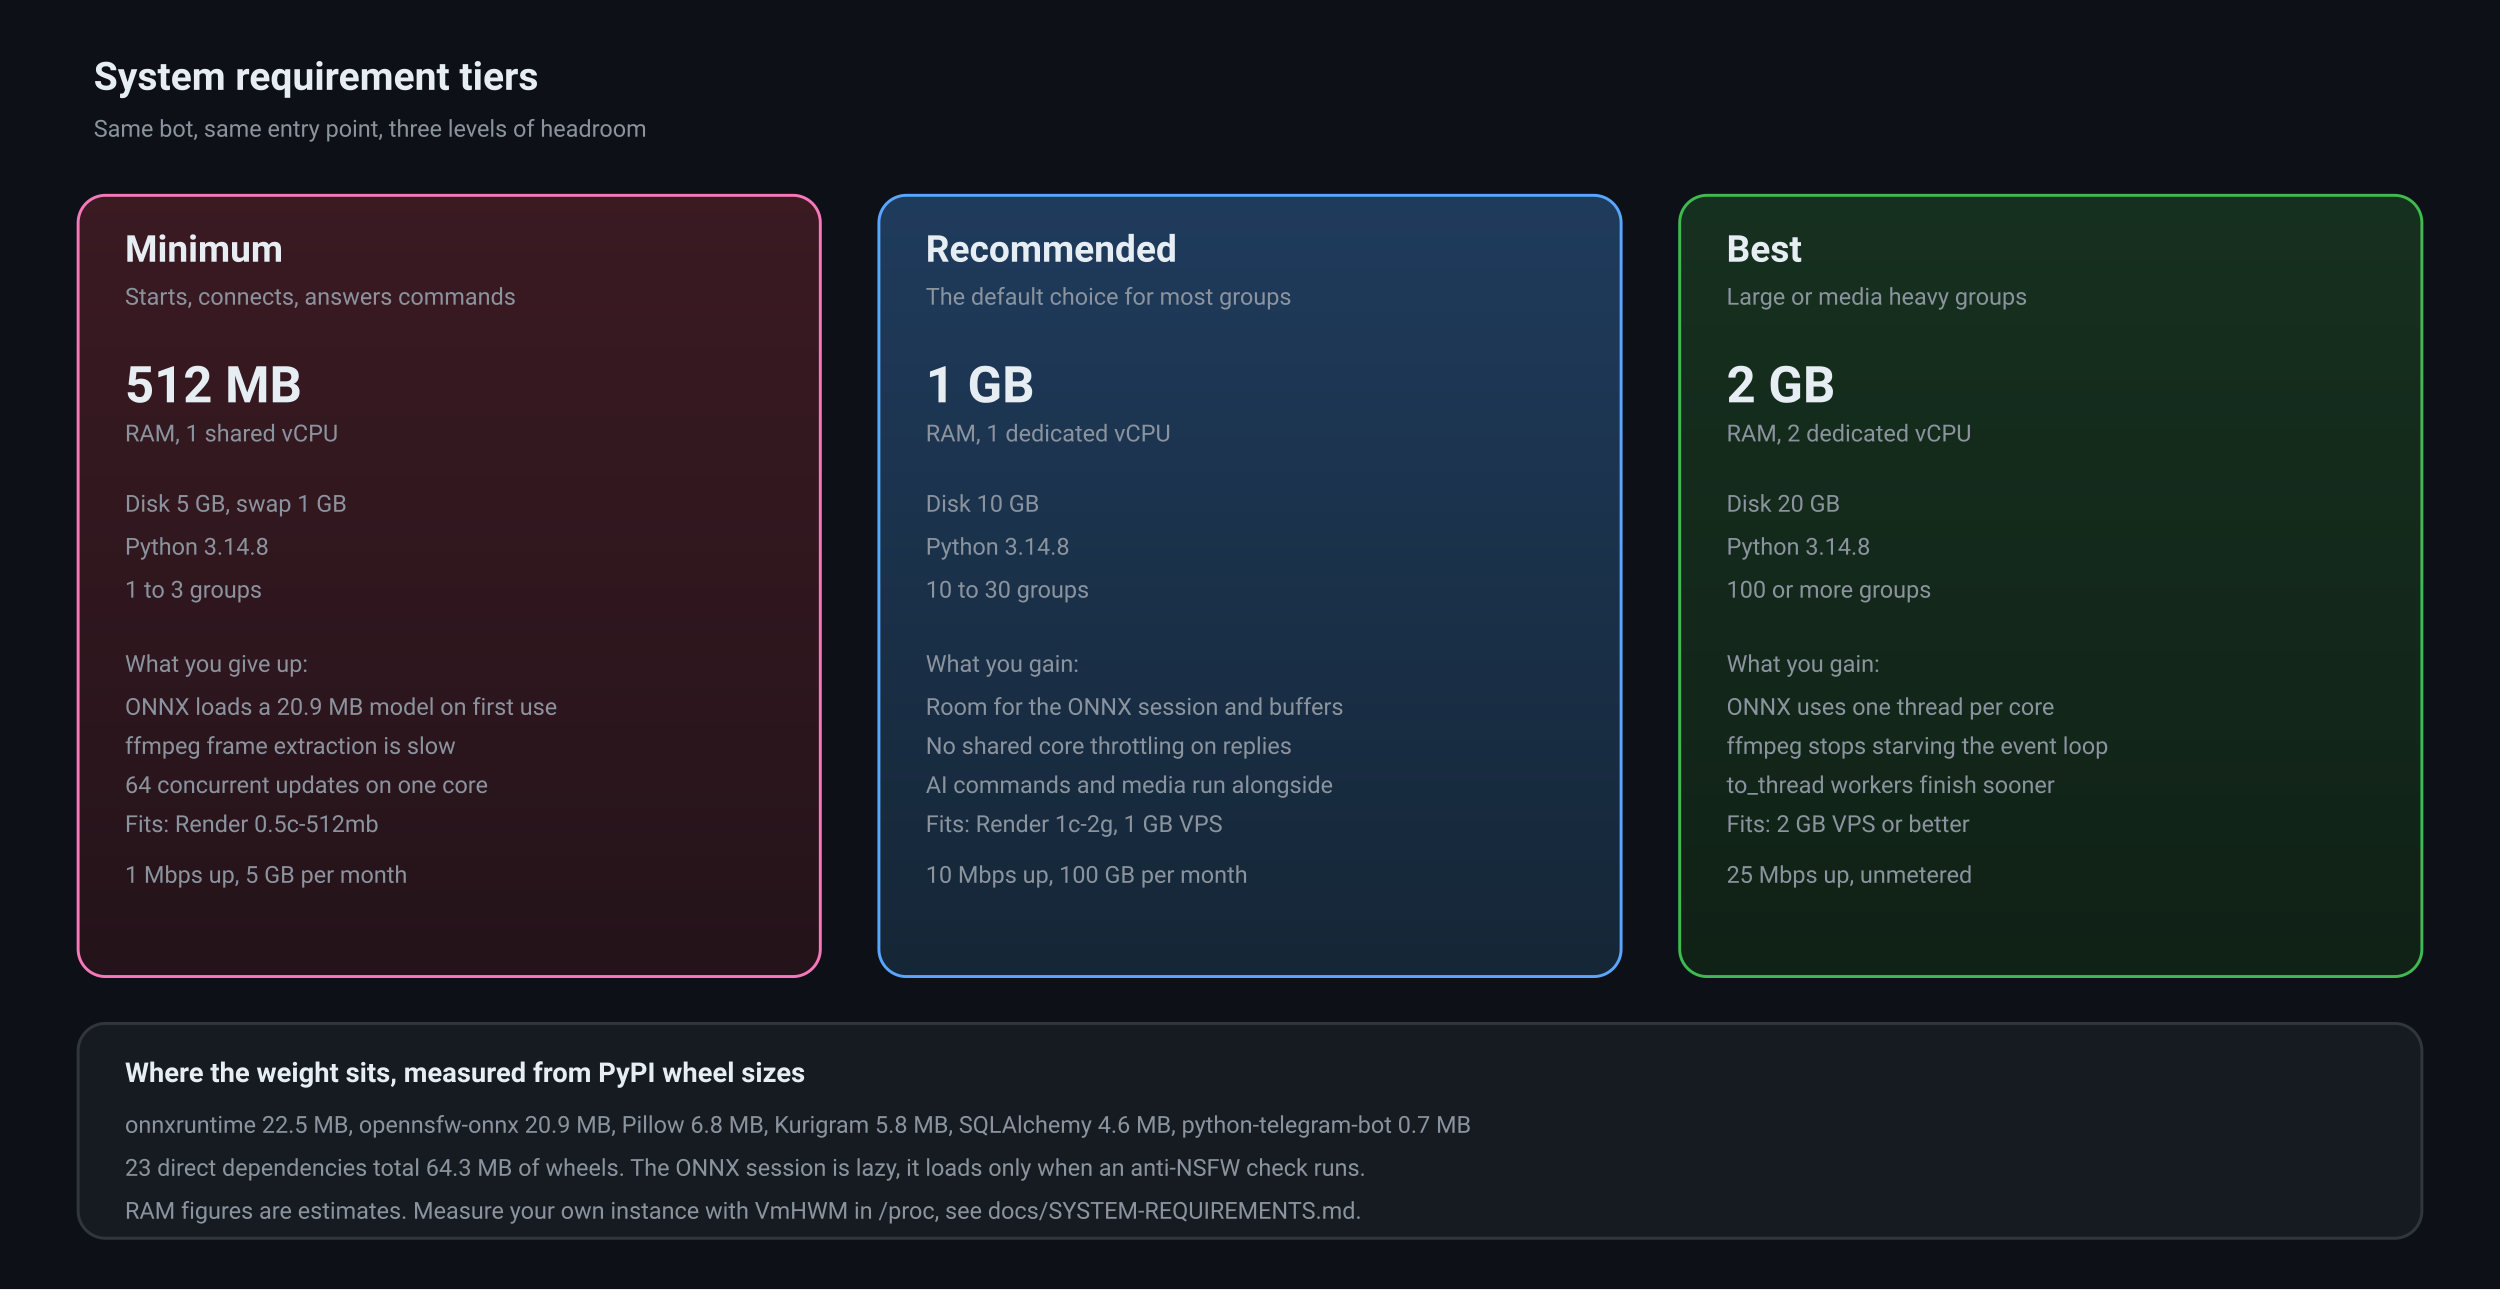
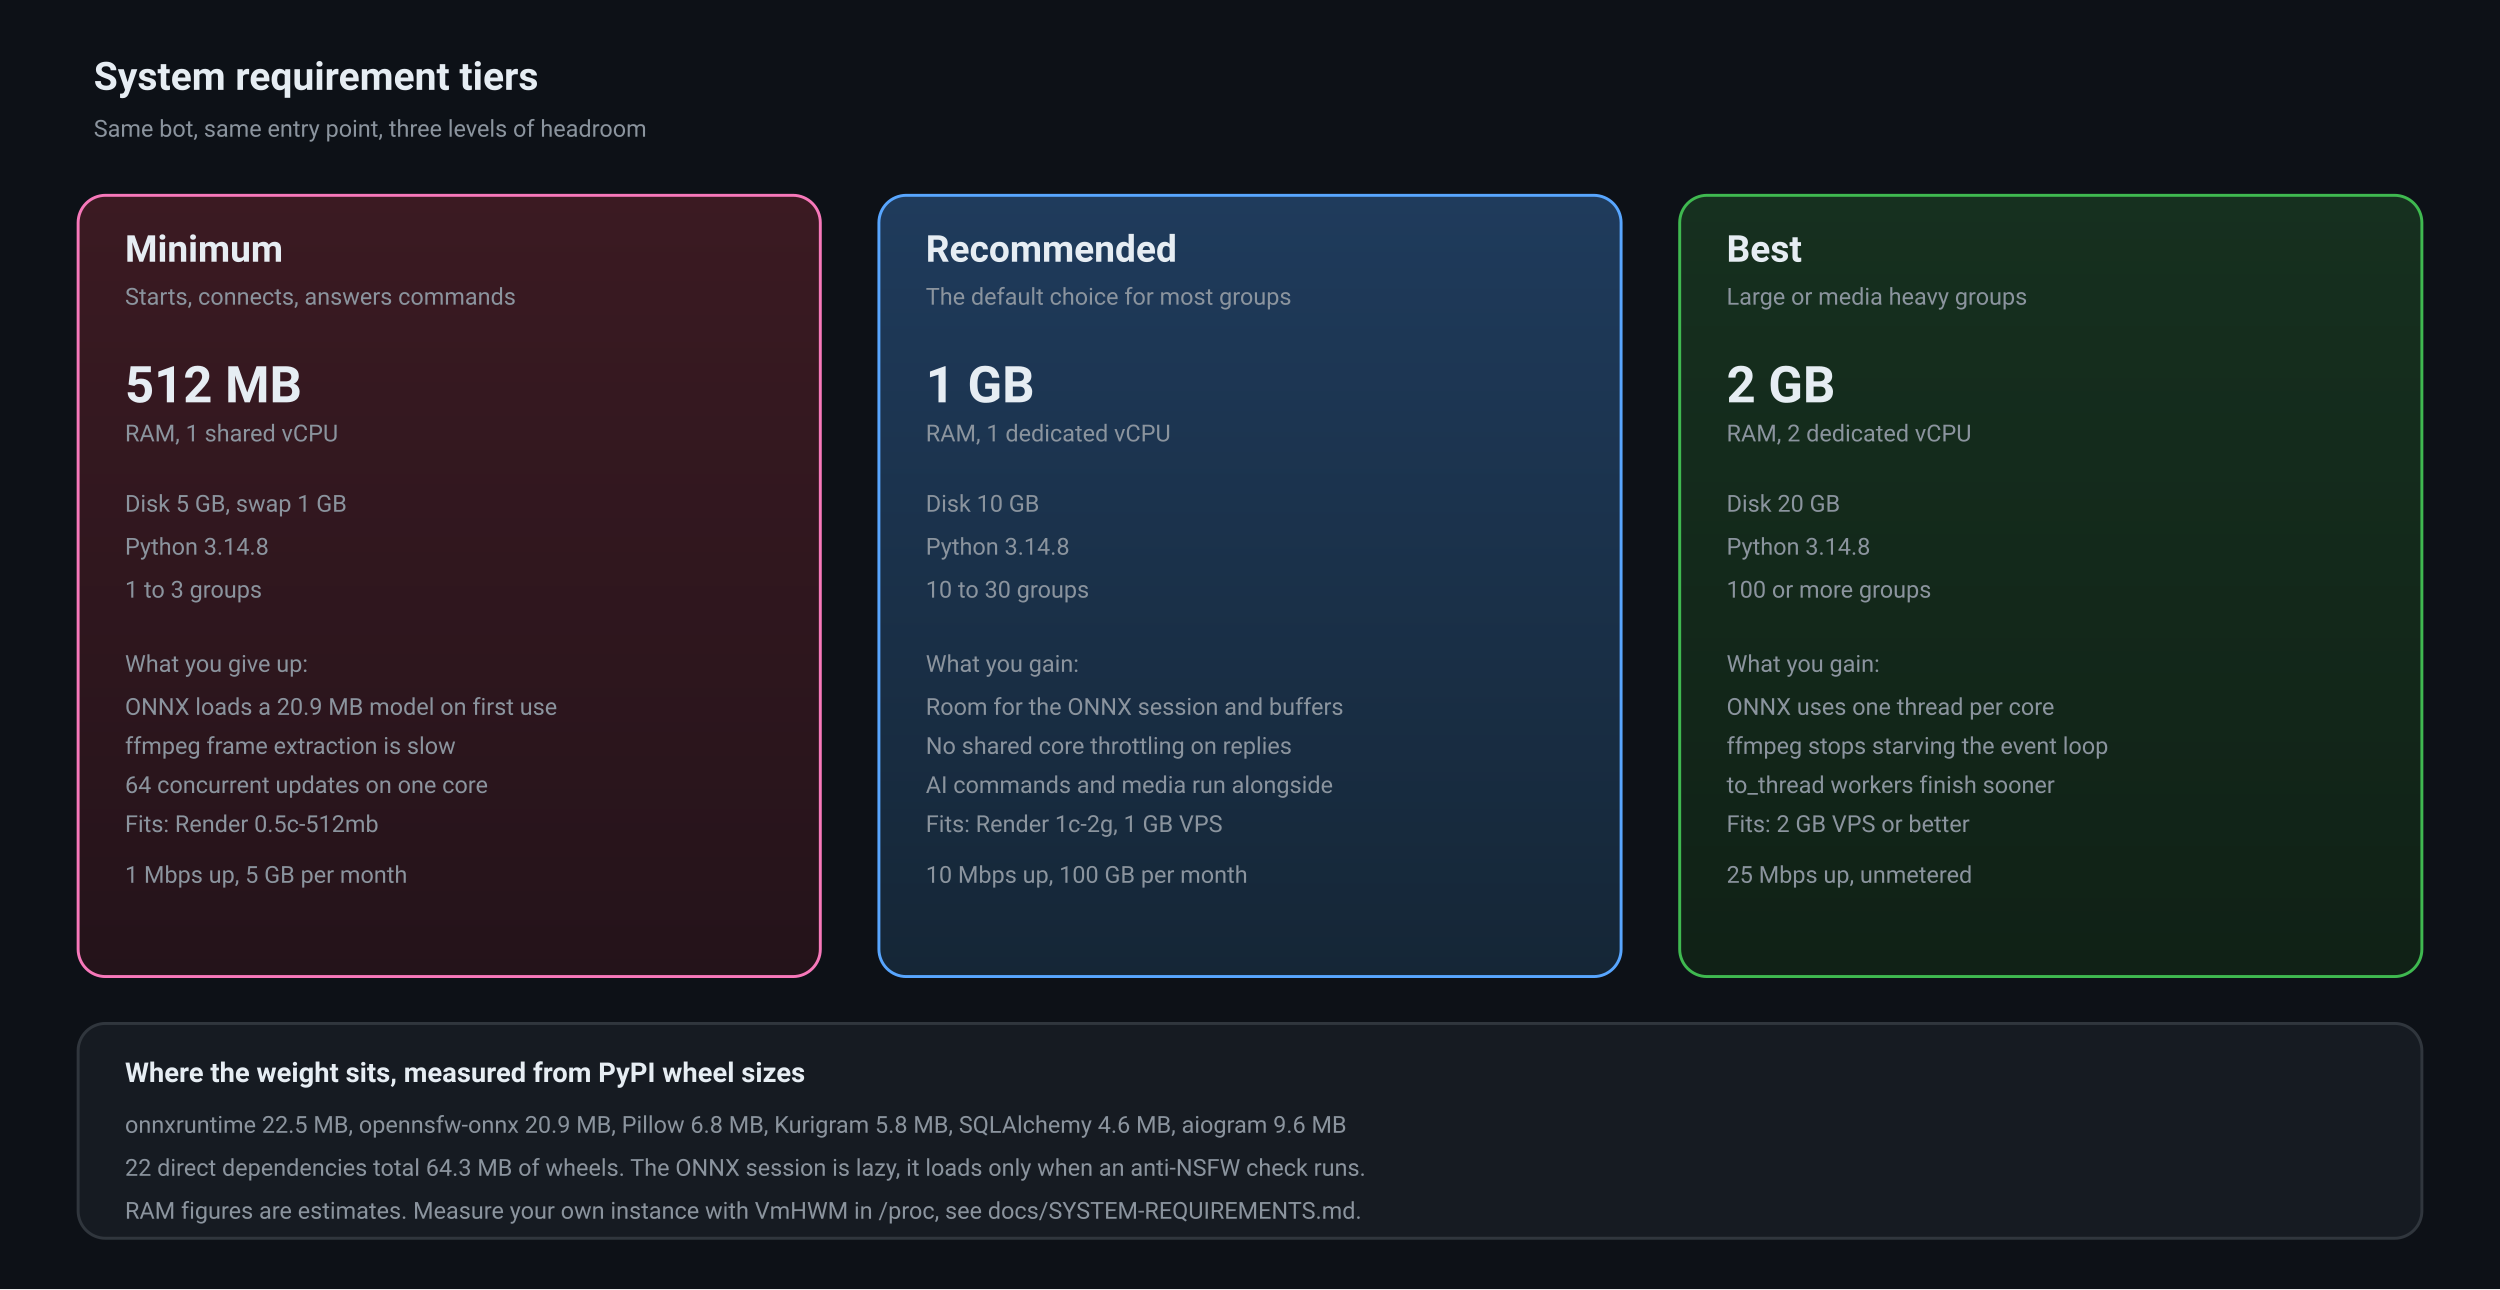
<svg xmlns="http://www.w3.org/2000/svg" viewBox="0 0 1280 660" width="1280" height="660" role="img" aria-label="YaeMiko system requirement tiers">
  <defs>
    <linearGradient id="gmin" x1="0" y1="0" x2="0" y2="1">
      <stop offset="0%" stop-color="#3b1a22" />
      <stop offset="100%" stop-color="#24131a" />
    </linearGradient>
    <linearGradient id="grec" x1="0" y1="0" x2="0" y2="1">
      <stop offset="0%" stop-color="#1f3b5c" />
      <stop offset="100%" stop-color="#152636" />
    </linearGradient>
    <linearGradient id="gbest" x1="0" y1="0" x2="0" y2="1">
      <stop offset="0%" stop-color="#16301f" />
      <stop offset="100%" stop-color="#102116" />
    </linearGradient>
    <style>
      .bg { fill: #0d1117; }
      .panel { fill: #161b22; stroke: #30363d; stroke-width: 1.5; rx: 14; }
      .title { fill: #e6edf3; font: 600 20px "Segoe UI", Roboto, Helvetica, Arial, sans-serif; }
      .tier { fill: #e6edf3; font: 700 19px "Segoe UI", Roboto, Helvetica, Arial, sans-serif; }
      .head { fill: #e6edf3; font: 600 14px "Segoe UI", Roboto, Helvetica, Arial, sans-serif; }
      .sub { fill: #8b949e; font: 400 12px "Segoe UI", Roboto, Helvetica, Arial, sans-serif; }
      .big { fill: #e6edf3; font: 700 26px "Segoe UI", Roboto, Helvetica, Arial, sans-serif; }
      .unit { fill: #8b949e; font: 400 12px "Segoe UI", Roboto, Helvetica, Arial, sans-serif; }
    </style>
  </defs>
  <rect class="bg" x="0" y="0" width="1280" height="660" />
  <text class="title" x="48" y="46">System requirement tiers</text>
  <text class="sub" x="48" y="70">Same bot, same entry point, three levels of headroom</text>
  <rect x="40" y="100" width="380" height="400" rx="14" fill="url(#gmin)" stroke="#f778ba" stroke-width="1.5" />
  <text class="tier" x="64" y="134">Minimum</text>
  <text class="sub" x="64" y="156">Starts, connects, answers commands</text>
  <text class="big" x="64" y="206">512 MB</text>
  <text class="unit" x="64" y="226">RAM, 1 shared vCPU</text>
  <text class="sub" x="64" y="262">Disk 5 GB, swap 1 GB</text>
  <text class="sub" x="64" y="284">Python 3.14.8</text>
  <text class="sub" x="64" y="306">1 to 3 groups</text>
  <text class="sub" x="64" y="344">What you give up:</text>
  <text class="sub" x="64" y="366">ONNX loads a 20.9 MB model on first use</text>
  <text class="sub" x="64" y="386">ffmpeg frame extraction is slow</text>
  <text class="sub" x="64" y="406">64 concurrent updates on one core</text>
  <text class="sub" x="64" y="426">Fits: Render 0.5c-512mb</text>
  <text class="sub" x="64" y="452">1 Mbps up, 5 GB per month</text>
  <rect x="450" y="100" width="380" height="400" rx="14" fill="url(#grec)" stroke="#58a6ff" stroke-width="1.5" />
  <text class="tier" x="474" y="134">Recommended</text>
  <text class="sub" x="474" y="156">The default choice for most groups</text>
  <text class="big" x="474" y="206">1 GB</text>
  <text class="unit" x="474" y="226">RAM, 1 dedicated vCPU</text>
  <text class="sub" x="474" y="262">Disk 10 GB</text>
  <text class="sub" x="474" y="284">Python 3.14.8</text>
  <text class="sub" x="474" y="306">10 to 30 groups</text>
  <text class="sub" x="474" y="344">What you gain:</text>
  <text class="sub" x="474" y="366">Room for the ONNX session and buffers</text>
  <text class="sub" x="474" y="386">No shared core throttling on replies</text>
  <text class="sub" x="474" y="406">AI commands and media run alongside</text>
  <text class="sub" x="474" y="426">Fits: Render 1c-2g, 1 GB VPS</text>
  <text class="sub" x="474" y="452">10 Mbps up, 100 GB per month</text>
  <rect x="860" y="100" width="380" height="400" rx="14" fill="url(#gbest)" stroke="#3fb950" stroke-width="1.5" />
  <text class="tier" x="884" y="134">Best</text>
  <text class="sub" x="884" y="156">Large or media heavy groups</text>
  <text class="big" x="884" y="206">2 GB</text>
  <text class="unit" x="884" y="226">RAM, 2 dedicated vCPU</text>
  <text class="sub" x="884" y="262">Disk 20 GB</text>
  <text class="sub" x="884" y="284">Python 3.14.8</text>
  <text class="sub" x="884" y="306">100 or more groups</text>
  <text class="sub" x="884" y="344">What you gain:</text>
  <text class="sub" x="884" y="366">ONNX uses one thread per core</text>
  <text class="sub" x="884" y="386">ffmpeg stops starving the event loop</text>
  <text class="sub" x="884" y="406">to_thread workers finish sooner</text>
  <text class="sub" x="884" y="426">Fits: 2 GB VPS or better</text>
  <text class="sub" x="884" y="452">25 Mbps up, unmetered</text>
  <rect class="panel" x="40" y="524" width="1200" height="110" />
  <text class="head" x="64" y="554">Where the weight sits, measured from PyPI wheel sizes</text>
-   <text class="sub" x="64" y="580">onnxruntime 22.5 MB, opennsfw-onnx 20.9 MB, Pillow 6.8 MB, Kurigram 5.8 MB, SQLAlchemy 4.6 MB, python-telegram-bot 0.7 MB</text>
-   <text class="sub" x="64" y="602">23 direct dependencies total 64.3 MB of wheels. The ONNX session is lazy, it loads only when an anti-NSFW check runs.</text>
+   <text class="sub" x="64" y="580">onnxruntime 22.5 MB, opennsfw-onnx 20.9 MB, Pillow 6.8 MB, Kurigram 5.8 MB, SQLAlchemy 4.6 MB, aiogram 9.6 MB</text>
+   <text class="sub" x="64" y="602">22 direct dependencies total 64.3 MB of wheels. The ONNX session is lazy, it loads only when an anti-NSFW check runs.</text>
  <text class="sub" x="64" y="624">RAM figures are estimates. Measure your own instance with VmHWM in /proc, see docs/SYSTEM-REQUIREMENTS.md.</text>
</svg>
